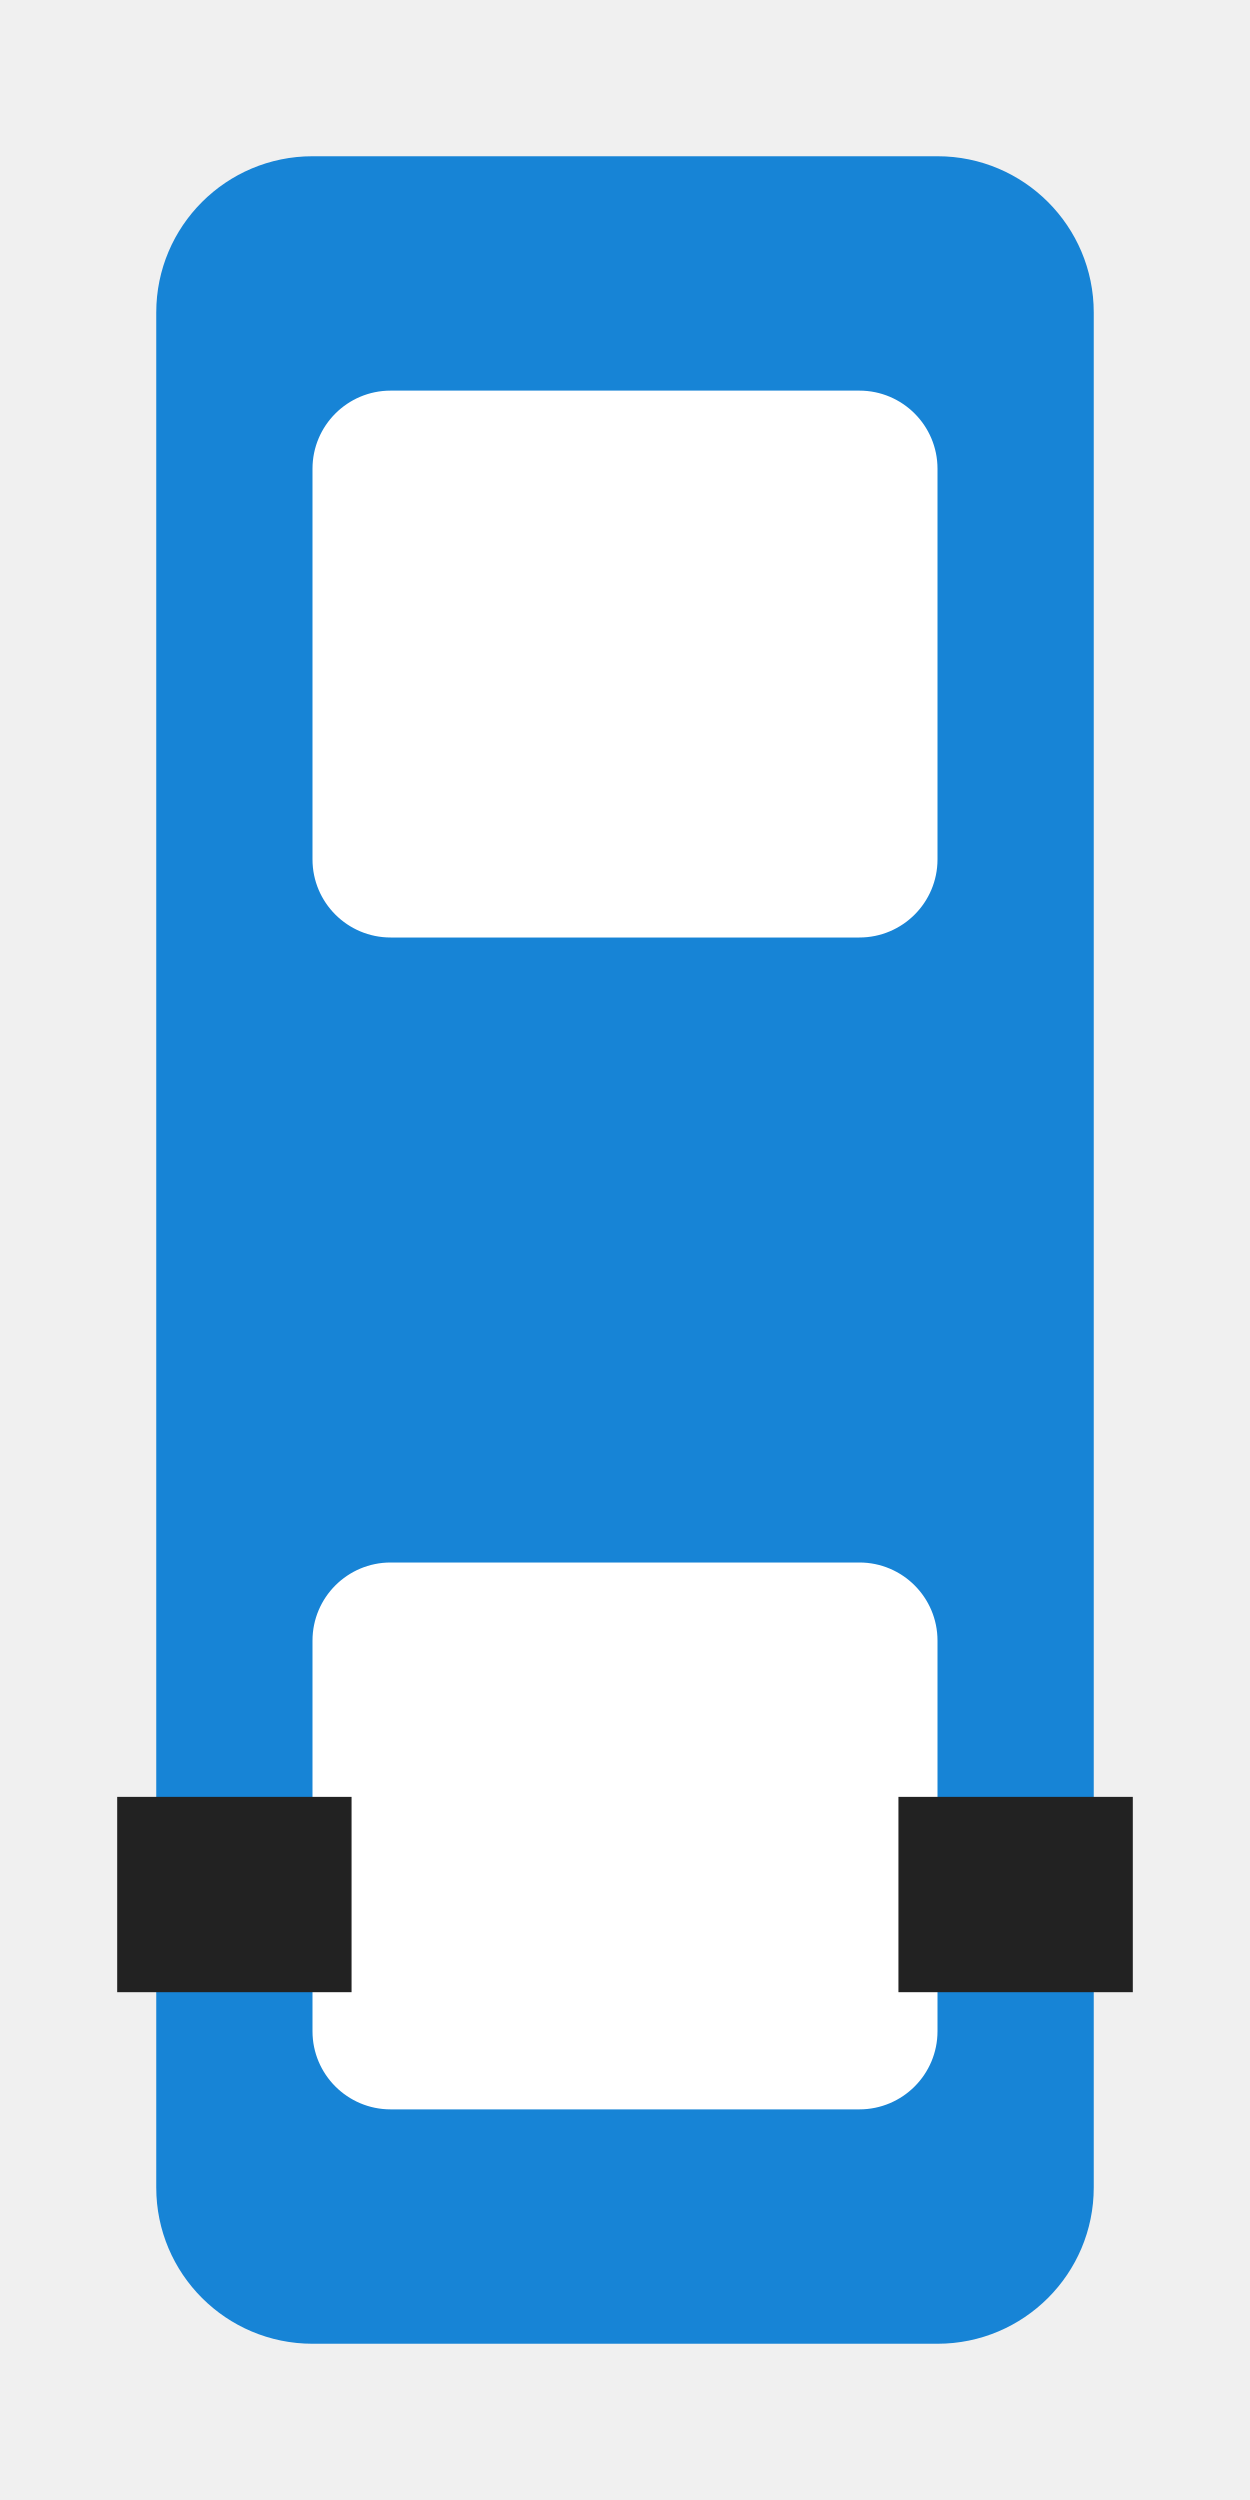
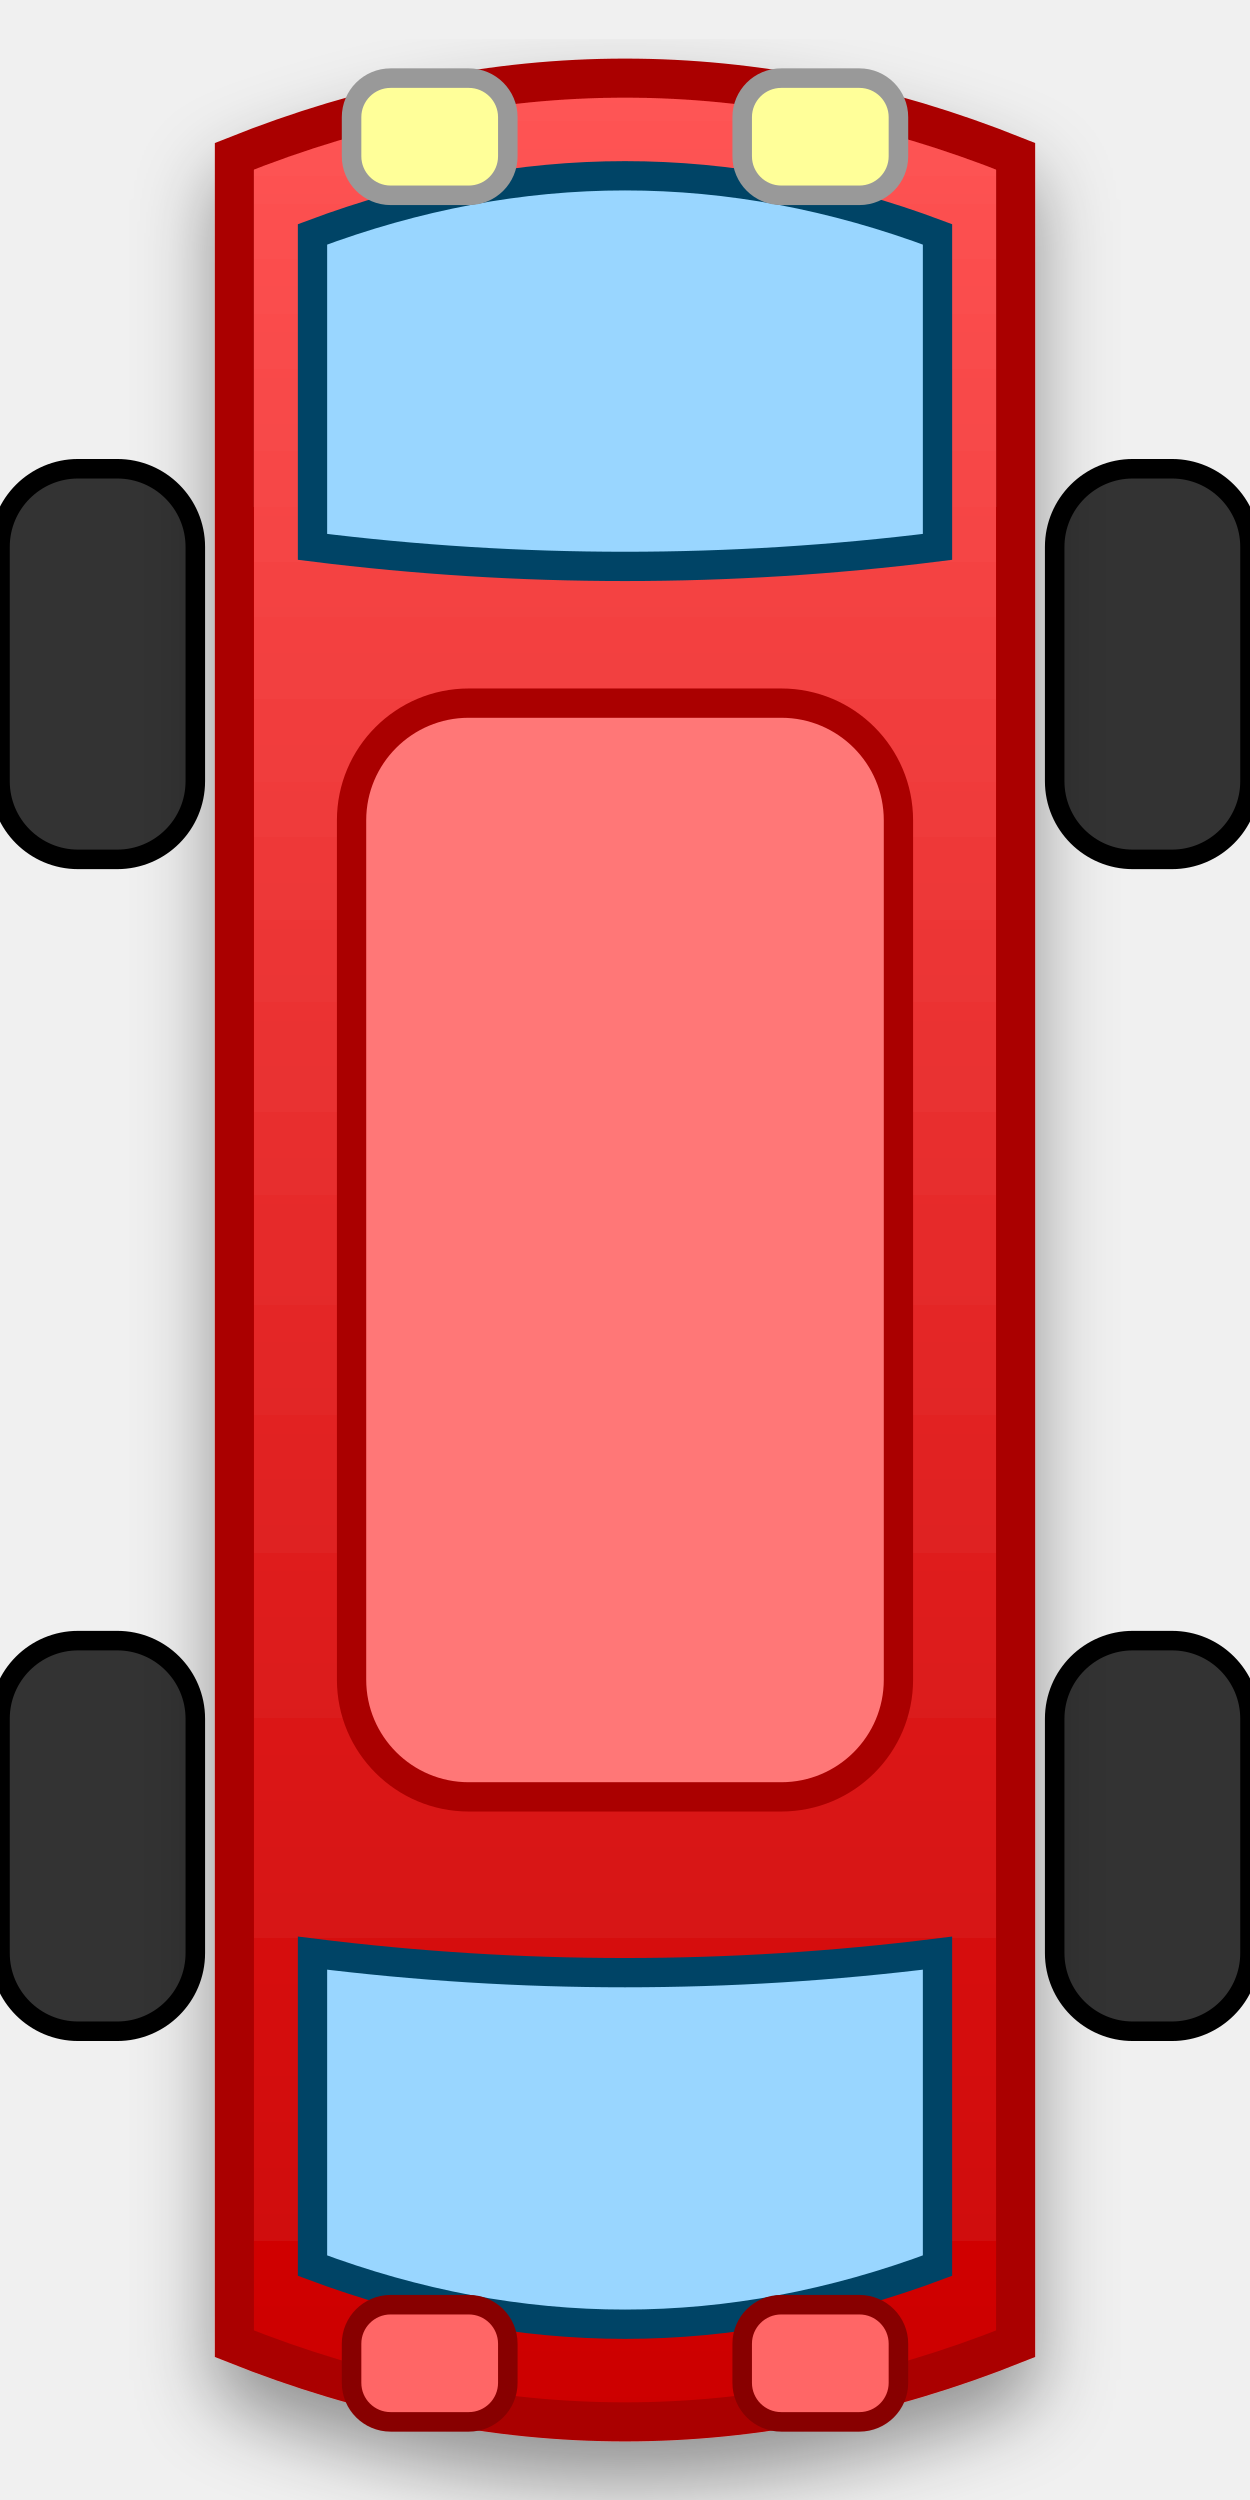
<svg xmlns="http://www.w3.org/2000/svg" width="64" height="128" viewBox="0 0 64 128">
-   <rect rx="8" ry="8" x="8" y="8" width="48" height="112" fill="#1784d6" />
-   <rect x="16" y="20" width="32" height="28" rx="4" fill="#ffffff" />
-   <rect x="16" y="80" width="32" height="28" rx="4" fill="#ffffff" />
-   <rect x="6" y="92" width="12" height="10" fill="#222" />
-   <rect x="46" y="92" width="12" height="10" fill="#222" />
+   <filter id="shadow" x="-50%" y="-50%" width="200%" height="200%">
+     <feDropShadow dx="0" dy="2" stdDeviation="2" flood-color="#000" flood-opacity="0.4" />
+   </filter>
+   <rect x="0" y="24" width="10" height="20" rx="4" ry="4" fill="#333" stroke="#000" stroke-width="1" />
+   <rect x="0" y="84" width="10" height="20" rx="4" ry="4" fill="#333" stroke="#000" stroke-width="1" />
+   <rect x="54" y="24" width="10" height="20" rx="4" ry="4" fill="#333" stroke="#000" stroke-width="1" />
+   <rect x="54" y="84" width="10" height="20" rx="4" ry="4" fill="#333" stroke="#000" stroke-width="1" />
+   <path d="M12 8             Q32 0 52 8            L52 120            Q32 128 12 120            Z" fill="url(#bodyGradient)" stroke="#aa0000" stroke-width="2" filter="url(#shadow)" />
+   <defs>
+     <linearGradient id="bodyGradient" x1="0" y1="0" x2="0" y2="1">
+       <stop offset="0%" stop-color="#ff5555" />
+       <stop offset="100%" stop-color="#cc0000" />
+     </linearGradient>
+   </defs>
+   <path d="M16 12 Q32 6 48 12 L48 28 Q32 30 16 28 Z" fill="#99d6ff" stroke="#004466" stroke-width="1.5" />
+   <rect x="18" y="36" width="28" height="56" rx="6" ry="6" fill="#ff7777" stroke="#aa0000" stroke-width="1.5" />
+   <path d="M16 100 Q32 102 48 100 L48 116 Q32 122 16 116 Z" fill="#99d6ff" stroke="#004466" stroke-width="1.5" />
+   <rect x="18" y="4" width="8" height="6" rx="2" ry="2" fill="#ffff99" stroke="#999" stroke-width="1" />
+   <rect x="38" y="4" width="8" height="6" rx="2" ry="2" fill="#ffff99" stroke="#999" stroke-width="1" />
+   <rect x="18" y="118" width="8" height="6" rx="2" ry="2" fill="#ff6666" stroke="#800" stroke-width="1" />
+   <rect x="38" y="118" width="8" height="6" rx="2" ry="2" fill="#ff6666" stroke="#800" stroke-width="1" />
</svg>
